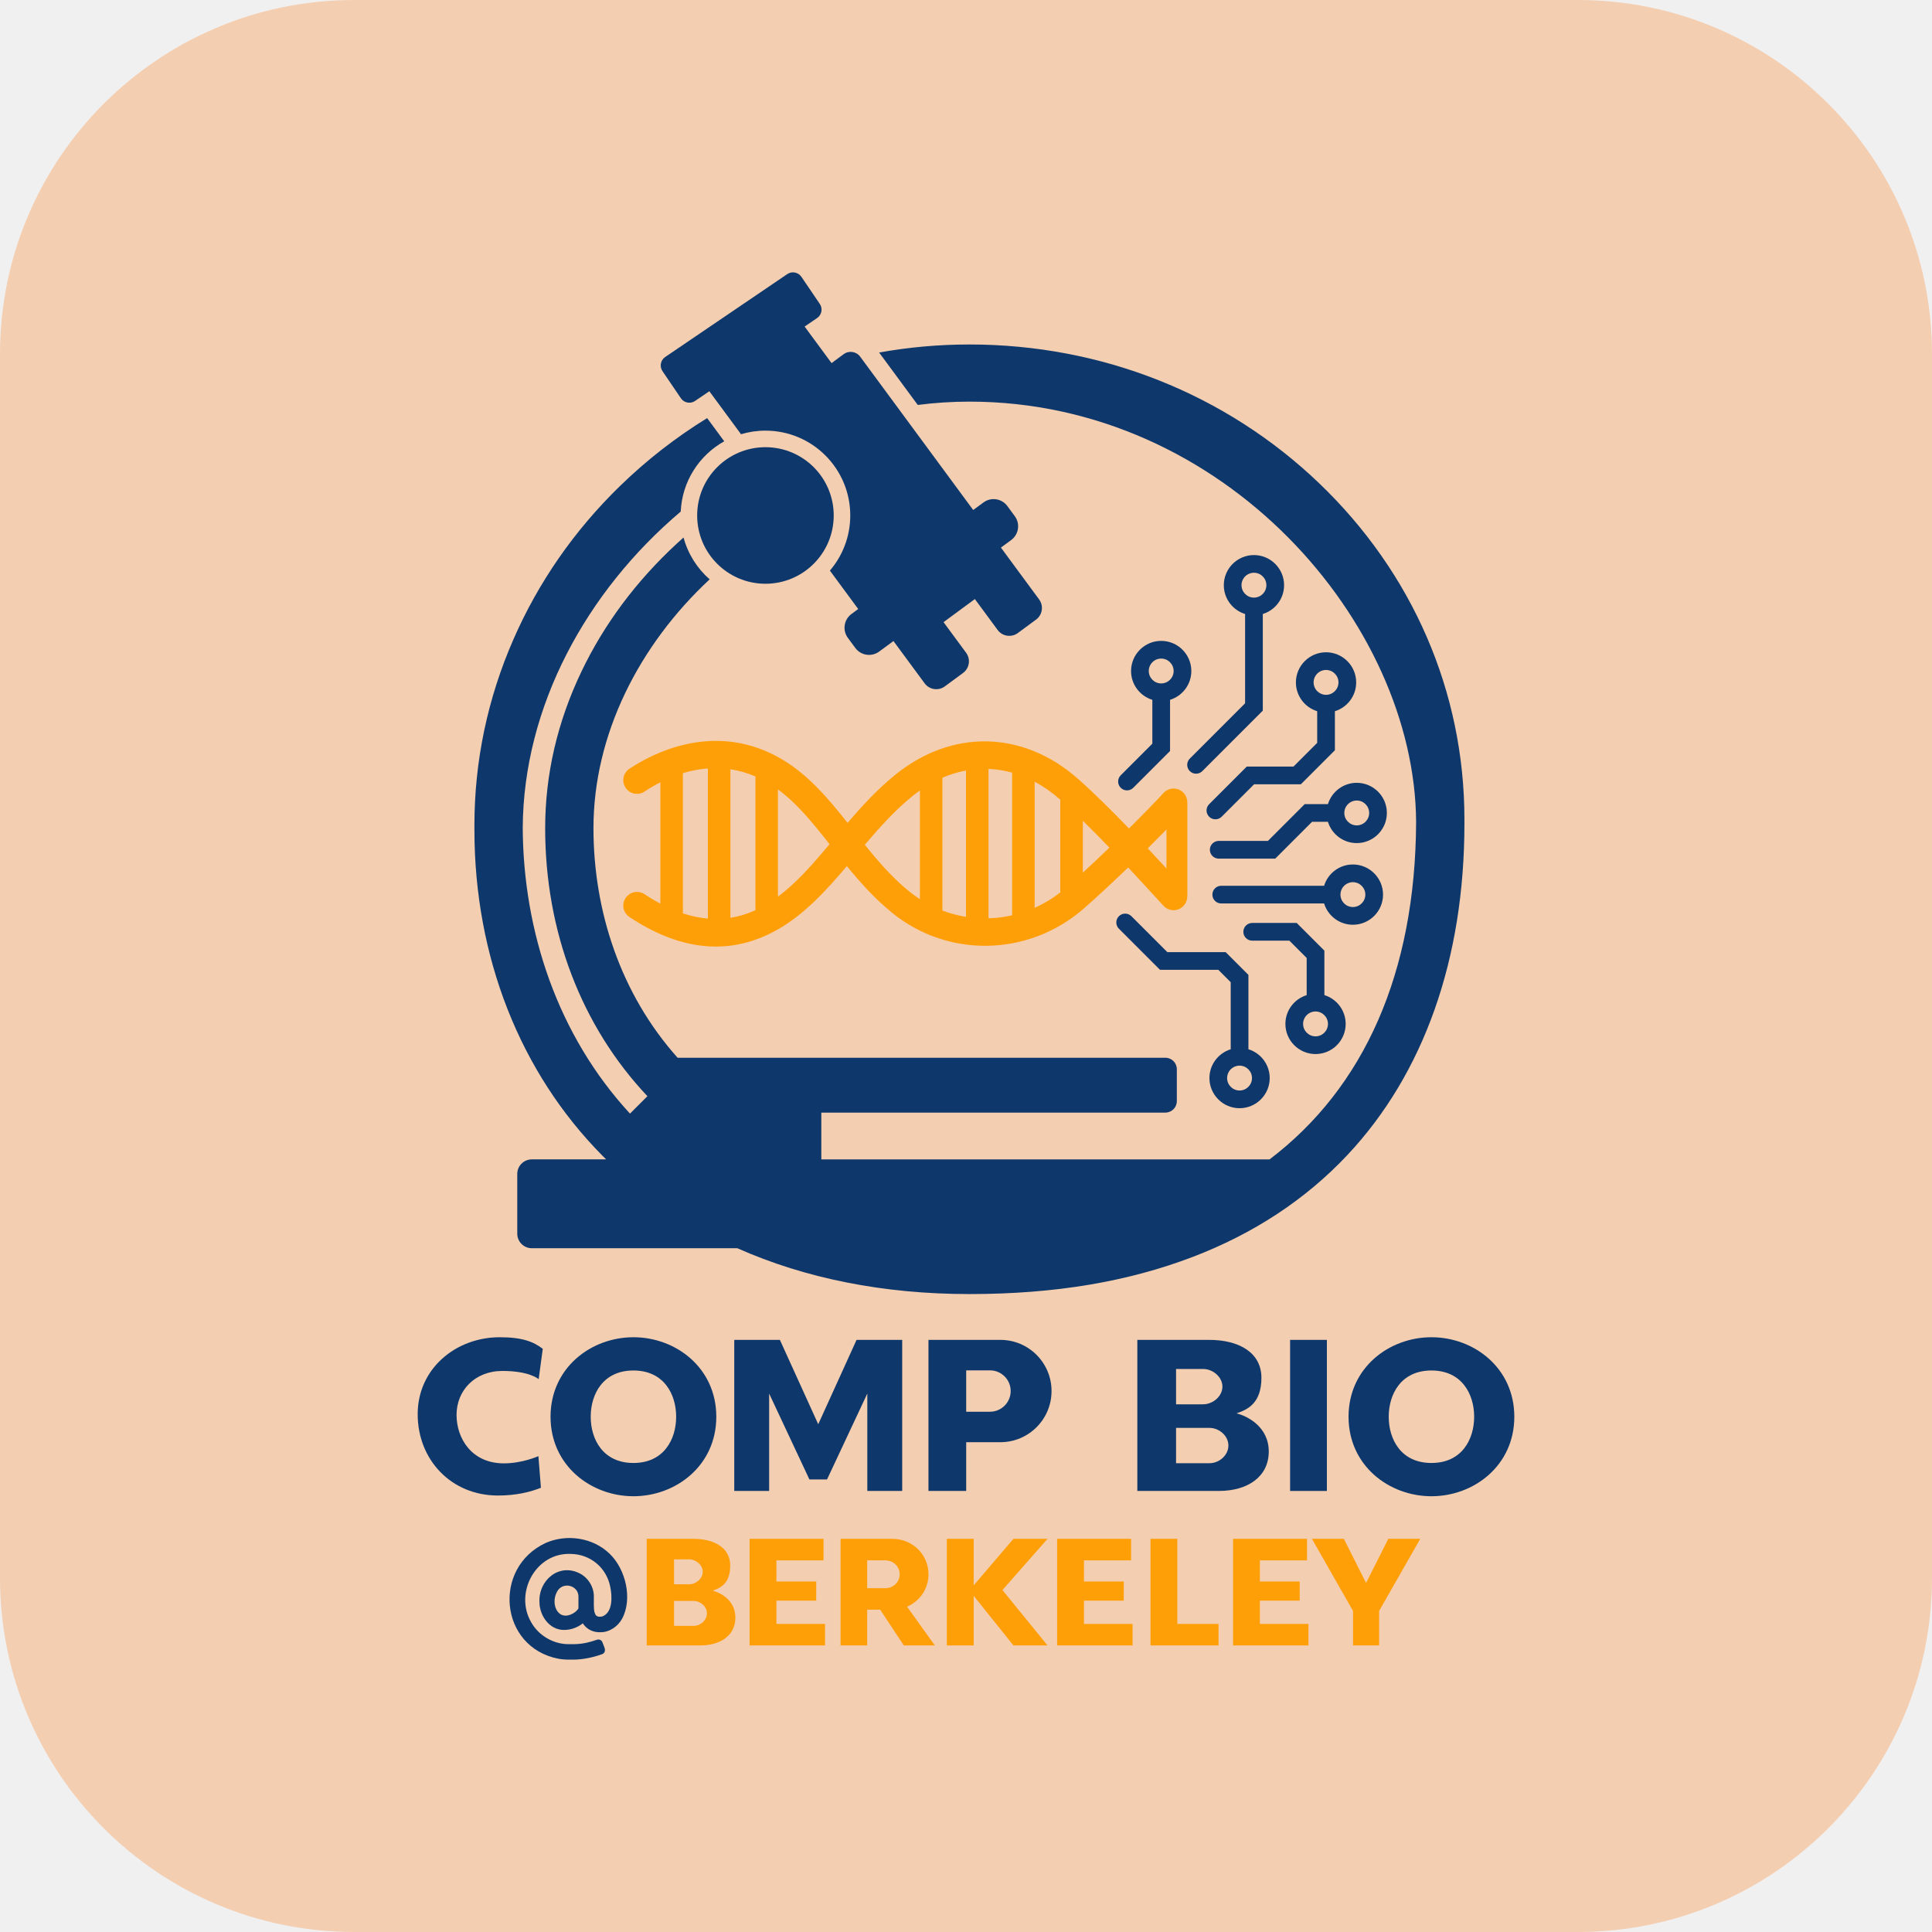
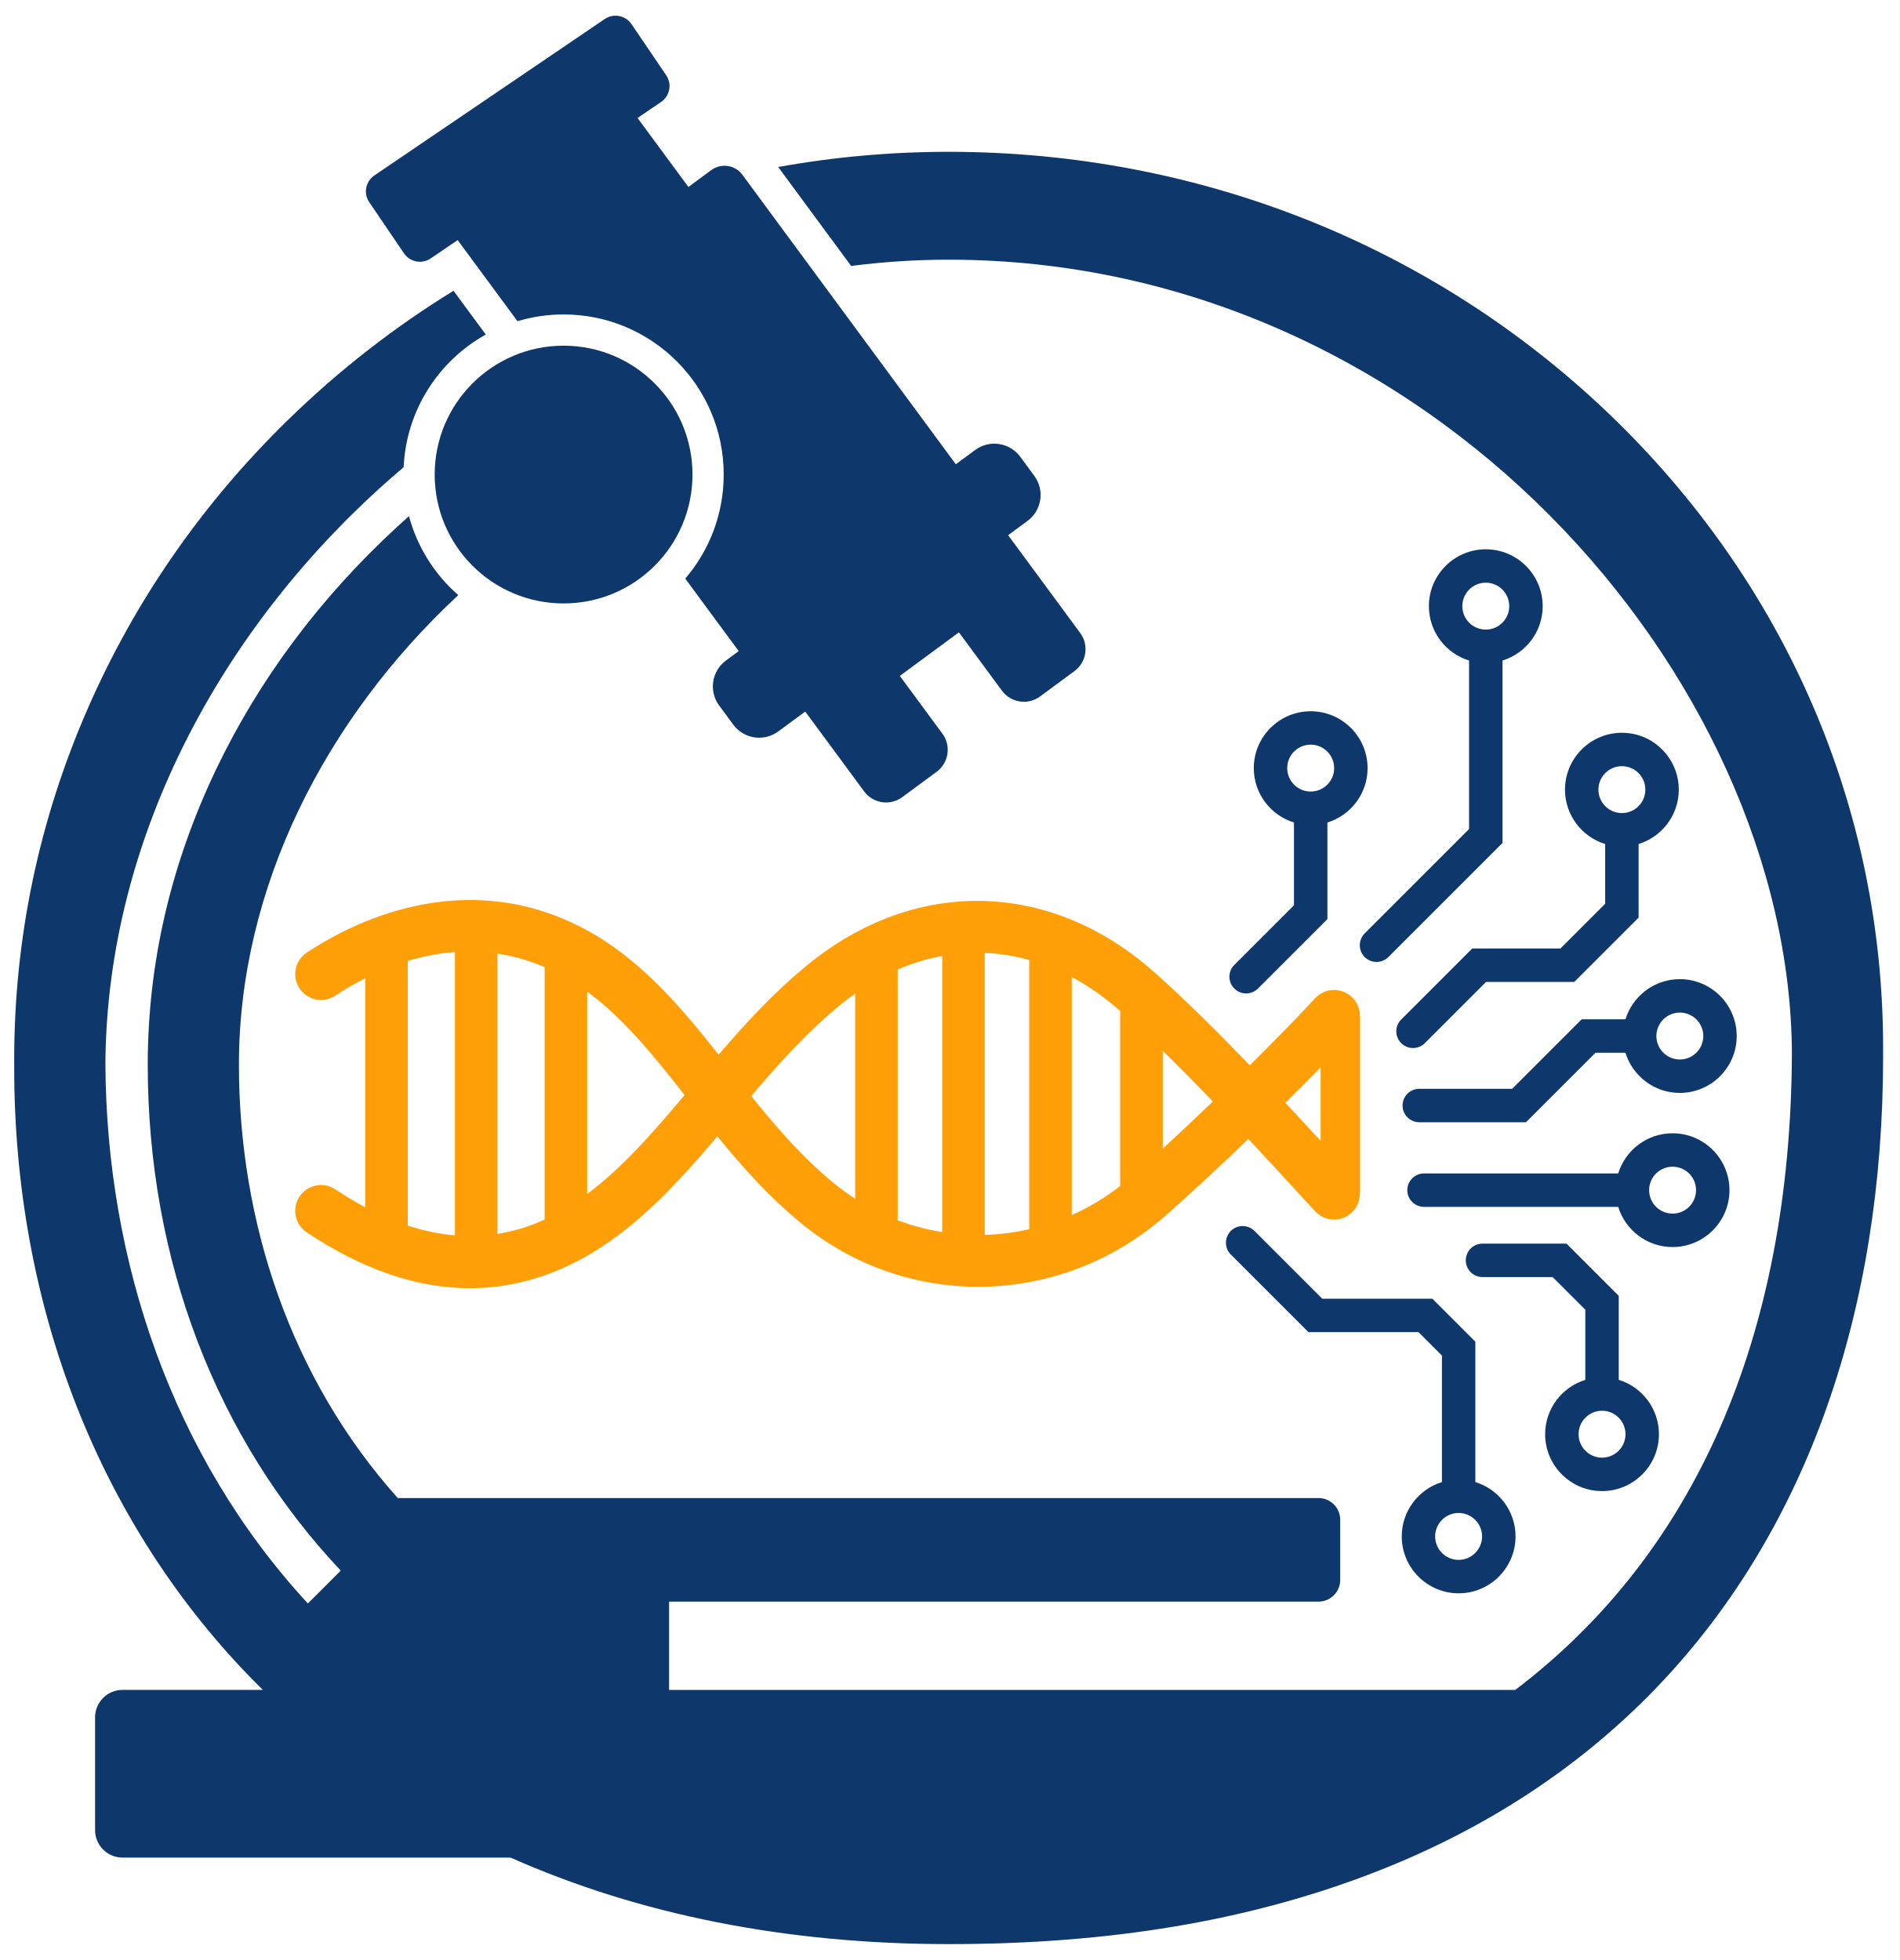
- <svg xmlns="http://www.w3.org/2000/svg" id="Layer_1" data-name="Layer 1" viewBox="0 0 1200 1200">
-   <rect width="1200" height="1200" rx="220" fill="#f4ceb1" />
+ <svg xmlns="http://www.w3.org/2000/svg" id="Layer_1" data-name="Layer 1" width="625" height="645" viewBox="290 164 625 645">
+   <rect x="290" y="164" width="625" height="645" fill="#ffffff" />
  <path d="m737.51,499.24c0-.33-.03-.65-.08-.96,0-2.29-.91-4.58-2.72-6.25-3.45-3.18-8.83-2.97-12.01.48-4.86,5.26-12.52,13.16-21.49,22.07-10.52-10.93-21.74-22.1-31.68-30.87-16.64-14.69-36.04-22.73-56.08-23.22-20.19-.49-40.09,6.69-57.48,20.81-11.08,9-20.58,19.33-29.53,29.78-12.61-15.95-26-31.78-44.25-41.44-39.98-21.17-77.14-1.55-91.27,7.86-3.91,2.6-4.96,7.88-2.36,11.79s7.88,4.96,11.79,2.36c2.77-1.85,6.07-3.84,9.81-5.74v75.37c-3.25-1.73-6.52-3.68-9.81-5.88-3.91-2.6-9.18-1.55-11.79,2.36s-1.55,9.18,2.36,11.79c18.37,12.25,36.32,18.38,53.69,18.38,12.33,0,24.36-3.09,36.04-9.27,17.89-9.47,32.03-24.95,45.37-40.71,8.28,10.17,17.21,20.18,28.03,28.97,16.9,13.72,37.33,20.54,57.8,20.54,22.01,0,44.05-7.88,61.78-23.54,8.9-7.85,18.27-16.6,27.1-25.1,6.49,6.94,12.34,13.31,16.88,18.27,1.95,2.13,3.66,3.99,5.07,5.52,3.19,3.45,8.56,3.66,12.01.48,1.79-1.65,2.7-3.89,2.72-6.14.05-.31.08-.63.08-.95v-56.72Zm-78.95-2.53v57.59c-5,3.88-10.34,7.08-15.92,9.56v-78.32c5.39,2.87,10.63,6.5,15.62,10.91.1.09.2.18.29.26Zm-58.56,72.75c-4.97-.8-9.88-2.09-14.64-3.9v-82.5c4.81-2.08,9.71-3.57,14.64-4.47v90.88Zm14-91.87c4.91.2,9.81.97,14.64,2.32v88.6c-4.83,1.1-9.73,1.73-14.64,1.87v-92.8Zm-160.32.23c5.05.76,10.24,2.19,15.52,4.46v83.06c-5.07,2.31-10.24,3.89-15.52,4.72v-92.24Zm-29.52,2.41c4.83-1.47,10.04-2.53,15.52-2.93v93.24c-5.09-.43-10.27-1.5-15.52-3.22v-87.09Zm59.04,76.69v-66.59c11.95,8.76,21.84,21.04,32.04,34.03-10.39,12.36-20.53,23.97-32.04,32.56Zm53.98-32.23c9.1-10.72,18.64-21.36,29.51-30.18,1.54-1.25,3.1-2.42,4.68-3.53v67.5c-2.25-1.46-4.46-3.04-6.59-4.76-10.47-8.5-19.3-18.68-27.6-29.02Zm135.39,17.3v-32.17c5.48,5.35,11.07,11.03,16.48,16.65-5.37,5.17-10.94,10.43-16.48,15.52Zm40.34-15.07c4.19-4.16,8.1-8.1,11.6-11.69v24.2c-3.49-3.79-7.41-8.03-11.6-12.51Z" fill="#ff9f08" />
  <g>
    <path d="m696.11,481.53c-2.15,2.15-2.15,5.63,0,7.78,1.07,1.07,2.48,1.61,3.89,1.61s2.82-.54,3.89-1.61l22.85-22.85v-31.79c7.65-2.36,13.22-9.48,13.22-17.89,0-10.32-8.4-18.72-18.72-18.72s-18.72,8.4-18.72,18.72c0,8.41,5.57,15.54,13.22,17.89v27.24l-19.63,19.63Zm17.41-64.76c0-4.26,3.46-7.72,7.72-7.72s7.72,3.46,7.72,7.72-3.46,7.72-7.72,7.72-7.72-3.46-7.72-7.72Z" fill="#0e386b" />
    <path d="m842.7,486.22c-8.41,0-15.54,5.57-17.89,13.22h-14.42l-22.87,22.87h-30.55c-3.04,0-5.5,2.46-5.5,5.5s2.46,5.5,5.5,5.5h35.1l22.87-22.87h9.86c2.36,7.65,9.48,13.22,17.89,13.22,10.32,0,18.72-8.4,18.72-18.72s-8.4-18.72-18.72-18.72Zm0,26.44c-4.26,0-7.72-3.46-7.72-7.72s3.46-7.72,7.72-7.72,7.72,3.46,7.72,7.72-3.46,7.72-7.72,7.72Z" fill="#0e386b" />
    <path d="m859.03,555.66c0-10.32-8.4-18.72-18.72-18.72-8.41,0-15.54,5.57-17.89,13.22h-63.89c-3.04,0-5.5,2.46-5.5,5.5s2.46,5.5,5.5,5.5h63.89c2.36,7.65,9.48,13.22,17.89,13.22,10.32,0,18.72-8.4,18.72-18.72Zm-26.44,0c0-4.26,3.46-7.72,7.72-7.72s7.72,3.46,7.72,7.72-3.46,7.72-7.72,7.72-7.72-3.46-7.72-7.72Z" fill="#0e386b" />
    <path d="m798.38,635.97c0,10.32,8.4,18.72,18.72,18.72s18.72-8.4,18.72-18.72c0-8.41-5.57-15.54-13.22-17.89v-27.63l-17.19-17.19h-27.64c-3.04,0-5.5,2.46-5.5,5.5s2.46,5.5,5.5,5.5h23.08l10.75,10.75v23.08c-7.65,2.36-13.22,9.48-13.22,17.89Zm18.72-7.72c4.26,0,7.72,3.46,7.72,7.72s-3.46,7.72-7.72,7.72-7.72-3.46-7.72-7.72,3.46-7.72,7.72-7.72Z" fill="#0e386b" />
    <path d="m694.97,576.85l25.53,25.53h36.22l7.7,7.7v41.64c-7.65,2.36-13.22,9.48-13.22,17.89,0,10.32,8.4,18.72,18.72,18.72s18.72-8.4,18.72-18.72c0-8.41-5.57-15.54-13.22-17.89v-46.19l-14.14-14.14h-36.22l-22.31-22.31c-2.15-2.15-5.63-2.15-7.78,0-2.15,2.15-2.15,5.63,0,7.78Zm74.94,85.04c4.26,0,7.72,3.46,7.72,7.72s-3.46,7.72-7.72,7.72-7.72-3.46-7.72-7.72,3.46-7.72,7.72-7.72Z" fill="#0e386b" />
    <path d="m739.01,471.17c-2.15,2.15-2.15,5.63,0,7.78,1.07,1.07,2.48,1.61,3.89,1.61s2.82-.54,3.89-1.61l37.56-37.56v-60.02c7.65-2.36,13.22-9.48,13.22-17.89,0-10.32-8.4-18.72-18.72-18.72s-18.72,8.4-18.72,18.72c0,8.41,5.57,15.54,13.22,17.89v55.46l-34.34,34.34Zm32.12-107.7c0-4.26,3.46-7.72,7.72-7.72s7.72,3.46,7.72,7.72-3.46,7.72-7.72,7.72-7.72-3.46-7.72-7.72Z" fill="#0e386b" />
    <path d="m803.42,476.13h-29.03l-23.37,23.37c-2.15,2.15-2.15,5.63,0,7.78,1.07,1.07,2.48,1.61,3.89,1.61s2.82-.54,3.89-1.61l20.15-20.15h29.03l21.15-21.15v-24.23c7.65-2.36,13.22-9.48,13.22-17.89,0-10.32-8.4-18.72-18.72-18.72s-18.72,8.4-18.72,18.72c0,8.41,5.57,15.54,13.22,17.89v19.67l-14.71,14.71Zm12.49-52.28c0-4.26,3.46-7.72,7.72-7.72s7.72,3.46,7.72,7.72-3.44,7.7-7.68,7.72c-.01,0-.02,0-.04,0-.01,0-.03,0-.04,0-4.24-.02-7.68-3.47-7.68-7.72Z" fill="#0e386b" />
    <path d="m909.58,508.87c0-78.9-32.06-153.04-90.28-208.77-58.05-55.55-135.17-86.14-217.17-86.14-19.01,0-37.76,1.69-56.09,5l24,32.56c10.59-1.36,21.31-2.06,32.09-2.06,158.34,0,276.76,137.61,277.44,261.09-.38,93.67-32.23,164.96-91.02,209.57h-278.41v-29.06h213.68c3.94,0,7.13-3.19,7.13-7.13v-19.82c0-3.94-3.19-7.13-7.13-7.13h-302.95c-35.46-39.66-52.26-91.23-52.26-142.59,0-58.2,28.36-113.78,72.17-154.55-7.74-6.77-13.48-15.76-16.22-25.98-1.4,1.24-2.79,2.5-4.17,3.77-25.19,23.26-45.12,49.98-59.22,79.42-14.97,31.26-22.56,64.01-22.56,97.34,0,64.22,22.51,123.03,63.51,166.47l-10.82,10.82c-44.87-48.6-66.27-113.09-66.62-177.43.39-75.27,39.39-146.81,98.13-196.5.84-18.79,11.52-35.02,27.02-43.66l-10.61-14.4c-19.44,11.95-37.68,26.13-54.36,42.4-28.23,27.52-50.42,59.48-65.95,95-16.09,36.78-24.24,75.66-24.24,115.56,0,.5.01,1.01.01,1.51,0,.4-.01.8-.01,1.2,0,78.89,28.31,150.87,79.72,202.68.69.7,1.41,1.38,2.11,2.07h-46.17c-5,0-9.05,4.05-9.05,9.05v37.09c0,5,4.05,9.05,9.05,9.05h127.65c42.23,18.77,90.8,28.47,144.15,28.47s98.44-7.74,138.47-22.99c38.05-14.49,70.49-35.86,96.42-63.51,47.47-50.64,72.56-121.75,72.56-205.66,0-.36-.01-.72-.01-1.08,0-.56.01-1.11.01-1.67Z" fill="#0e386b" />
    <path d="m422.91,247.36c1.97,2.89,5.91,3.65,8.8,1.68l8.87-6.03,19.68,26.69c4.8-1.44,9.89-2.22,15.17-2.22,29.1,0,52.68,23.59,52.68,52.68,0,13.08-4.76,25.04-12.65,34.25l17.59,23.86-4.19,3.09c-4.71,3.47-5.72,10.1-2.25,14.81l4.64,6.29c3.47,4.71,10.1,5.72,14.81,2.24l8.88-6.54,19.37,26.27c2.94,3.99,8.55,4.84,12.54,1.9l11.32-8.35c3.99-2.94,4.84-8.55,1.9-12.54l-14.01-19.01,19.44-14.34,14.16,19.2c2.94,3.99,8.55,4.84,12.54,1.9l11.31-8.34c3.99-2.94,4.84-8.55,1.9-12.54l-23.72-32.19,6.38-4.7c4.71-3.48,5.71-10.11,2.24-14.82l-4.63-6.29c-3.48-4.7-10.11-5.71-14.82-2.24l-6.38,4.71-70.21-95.25c-2.4-3.26-6.99-3.95-10.25-1.55l-7.52,5.55-16.74-22.71,7.75-5.26c2.89-1.97,3.65-5.91,1.68-8.8l-11.42-16.82c-1.97-2.89-5.91-3.65-8.8-1.68l-75.8,51.48c-2.89,1.97-3.65,5.91-1.68,8.8l11.42,16.82Z" fill="#0e386b" />
    <circle cx="475.43" cy="320.17" r="42.41" fill="#0e386b" />
  </g>
-   <g>
-     <path d="m334.41,904.44l1.57,19.62c-6.54,2.66-15.34,4.84-26.67,4.84-29.09,0-49.88-22.22-49.88-50.52s23.66-47.8,51-47.8c13.75,0,20.95,2.72,26.7,7.2l-2.56,18.86s-5.43-5.12-22.54-5.12-28.46,12.15-28.46,27.34c0,14.23,9.12,30.06,29.42,30.06,11.51,0,21.42-4.48,21.42-4.48Z" fill="#0e386b" />
-     <path d="m393.43,830.58c-26.4,0-51.48,19.05-51.48,49.38s25.08,49.38,51.48,49.38,51.48-19.05,51.48-49.38-25.08-49.38-51.48-49.38Zm0,78.1c-18.97,0-26.53-14.78-26.53-28.72s7.56-28.72,26.53-28.72,26.54,14.78,26.54,28.72-7.56,28.72-26.54,28.72Z" fill="#0e386b" />
-     <path d="m889.09,830.58c-26.4,0-51.48,19.05-51.48,49.38s25.08,49.38,51.48,49.38,51.48-19.05,51.48-49.38-25.08-49.38-51.48-49.38Zm0,78.1c-18.97,0-26.53-14.78-26.53-28.72s7.56-28.72,26.53-28.72,26.54,14.78,26.54,28.72-7.56,28.72-26.54,28.72Z" fill="#0e386b" />
-     <polygon points="560.37 832.22 560.37 926.06 538.7 926.06 538.7 865.57 513.69 918.91 502.74 918.91 477.73 865.57 477.73 926.06 456.06 926.06 456.06 832.22 484.4 832.22 508.22 884.62 532.03 832.22 560.37 832.22" fill="#0e386b" />
-     <path d="m576.69,832.22v93.84h23.43v-30.29h21.24c17.55,0,31.77-14.23,31.77-31.77h0c0-17.55-14.23-31.78-31.77-31.78h-44.67Zm38.22,44.63h-14.79v-25.69h14.79c7.09,0,12.84,5.75,12.84,12.84h0c0,7.09-5.75,12.85-12.84,12.85Z" fill="#0e386b" />
-     <path d="m768.04,877.85c7.37-2.45,15.45-6.67,15.45-22.12s-13.7-23.51-32.48-23.51h-44.59v93.84h50.56c18.08,0,31.07-8.88,31.07-24.51s-13.69-22.12-20.01-23.7Zm-37.57-27.56h16.77c3.03,0,6.04,1.23,8.28,3.22,2.25,1.98,3.74,4.72,3.74,7.75,0,6.06-5.96,10.98-12.02,10.98h-16.77v-21.95Zm20.72,58.54h-20.72v-21.95h20.72c3.03,0,5.98,1.23,8.17,3.21,2.19,1.99,3.62,4.73,3.62,7.76,0,6.06-5.73,10.98-11.79,10.98Z" fill="#0e386b" />
-     <rect x="801.3" y="832.22" width="22.85" height="93.84" fill="#0e386b" />
-   </g>
-   <g>
-     <path d="m442.66,987.99c5.2-1.73,10.9-4.71,10.9-15.61s-9.67-16.59-22.92-16.59h-28.95v66.22h33.16c12.76,0,21.92-6.27,21.92-17.3s-9.66-15.61-14.12-16.72Zm-24-19.45h9.32c2.14,0,4.26.87,5.84,2.27,1.59,1.4,2.64,3.33,2.64,5.47,0,4.28-4.21,7.75-8.48,7.75h-9.32v-15.49Zm12.11,41.31h-12.11v-15.49h12.11c2.14,0,4.22.87,5.77,2.27,1.55,1.4,2.55,3.34,2.55,5.48,0,4.28-4.04,7.75-8.32,7.75Z" fill="#ff9f08" />
-     <path d="m563.4,997.94c7.84-3.36,13.31-11,13.31-20.13,0-6.2-2.51-11.7-6.57-15.66-4.06-3.95-9.66-6.36-15.85-6.36h-32.19v66.22h16.53v-22.2h8.07l14.66,22.2h19.3l-17.26-24.07Zm-24.77-28.78h11.11c5,0,9.06,3.65,9.06,8.65,0,2.5-1.02,4.67-2.66,6.2-1.64,1.54-3.9,2.45-6.4,2.45h-11.11v-17.3Z" fill="#ff9f08" />
-     <polygon points="512.44 1008.64 512.44 1022.01 465.58 1022.01 465.58 955.79 511.52 955.79 511.52 969.16 482.25 969.16 482.25 982.29 506.97 982.29 506.97 994.19 482.25 994.19 482.25 1008.64 512.44 1008.64" fill="#ff9f08" />
-     <polygon points="703.47 1008.64 703.47 1022.01 656.61 1022.01 656.61 955.79 702.55 955.79 702.55 969.16 673.28 969.16 673.28 982.29 698 982.29 698 994.19 673.28 994.19 673.28 1008.64 703.47 1008.64" fill="#ff9f08" />
-     <polygon points="812.73 1008.64 812.73 1022.01 765.87 1022.01 765.87 955.79 811.81 955.79 811.81 969.16 782.54 969.16 782.54 982.29 807.26 982.29 807.26 994.19 782.54 994.19 782.54 1008.64 812.73 1008.64" fill="#ff9f08" />
-     <polygon points="756.85 1008.64 756.85 1022.01 714.6 1022.01 714.6 955.79 731.27 955.79 731.27 1008.64 756.85 1008.64" fill="#ff9f08" />
-     <polygon points="622.64 987.61 650.65 1022.01 629.45 1022.01 604.77 991.21 604.77 1022.01 588.09 1022.01 588.09 955.79 604.77 955.79 604.77 984.68 629.45 955.79 650.65 955.79 622.64 987.61" fill="#ff9f08" />
-     <polygon points="882.14 955.79 856.6 1000.6 856.6 1022.01 840.39 1022.01 840.39 1000.6 814.85 955.79 834.7 955.79 848.49 983.19 862.29 955.79 882.14 955.79" fill="#ff9f08" />
-   </g>
-   <path d="m372.2,1028.06c-5.65,1.82-11.7,2.91-17.57,2.77-2.59.03-5.24-.08-7.79-.56-36.63-7.11-41.14-56.38-7.97-71.89,13.11-5.8,29.61-3.38,39.96,6.86,9.81,9.53,14.18,27.84,7.58,40.15-2.55,4.75-7.81,8.46-13.41,8.42-9.32.29-14-7.59-13.72-15.97,0-.85,0-5.04.01-5.8.31-7.31-9.69-10.06-13.28-3.47-4.41,7.97.83,19.41,10.64,13.11,1.84-1.2,3.12-2.94,3.57-4.8l7.7,1.27c-1.17,8.39-9.23,14.22-17.52,14.23-9.17.11-15.28-8.91-15.33-17.2-.74-13.59,12.19-24.68,25.23-17.79,5.23,2.75,8.76,8.66,8.55,14.66.08,2.56-.24,6.81.38,9.21.25.98.63,1.71.99,2.09.82.94,2.61.96,3.81.67,6.6-2.38,6.25-12.2,5.07-18.13-2.28-12.2-12.46-20.65-24.83-20.73-21.55-.76-34.93,24.2-24.37,42.41,4.68,8.37,13.96,13.76,23.54,13.66.71,0,2.61-.02,3.34-.03,4.98-.05,9.4-1.12,13.98-2.72,1.39-.48,2.91.22,3.43,1.59l1.28,3.36c.71,1.88,0,3.46-1.43,3.98-.72.26-1.43.52-1.84.65Z" fill="#0e386b" />
</svg>
